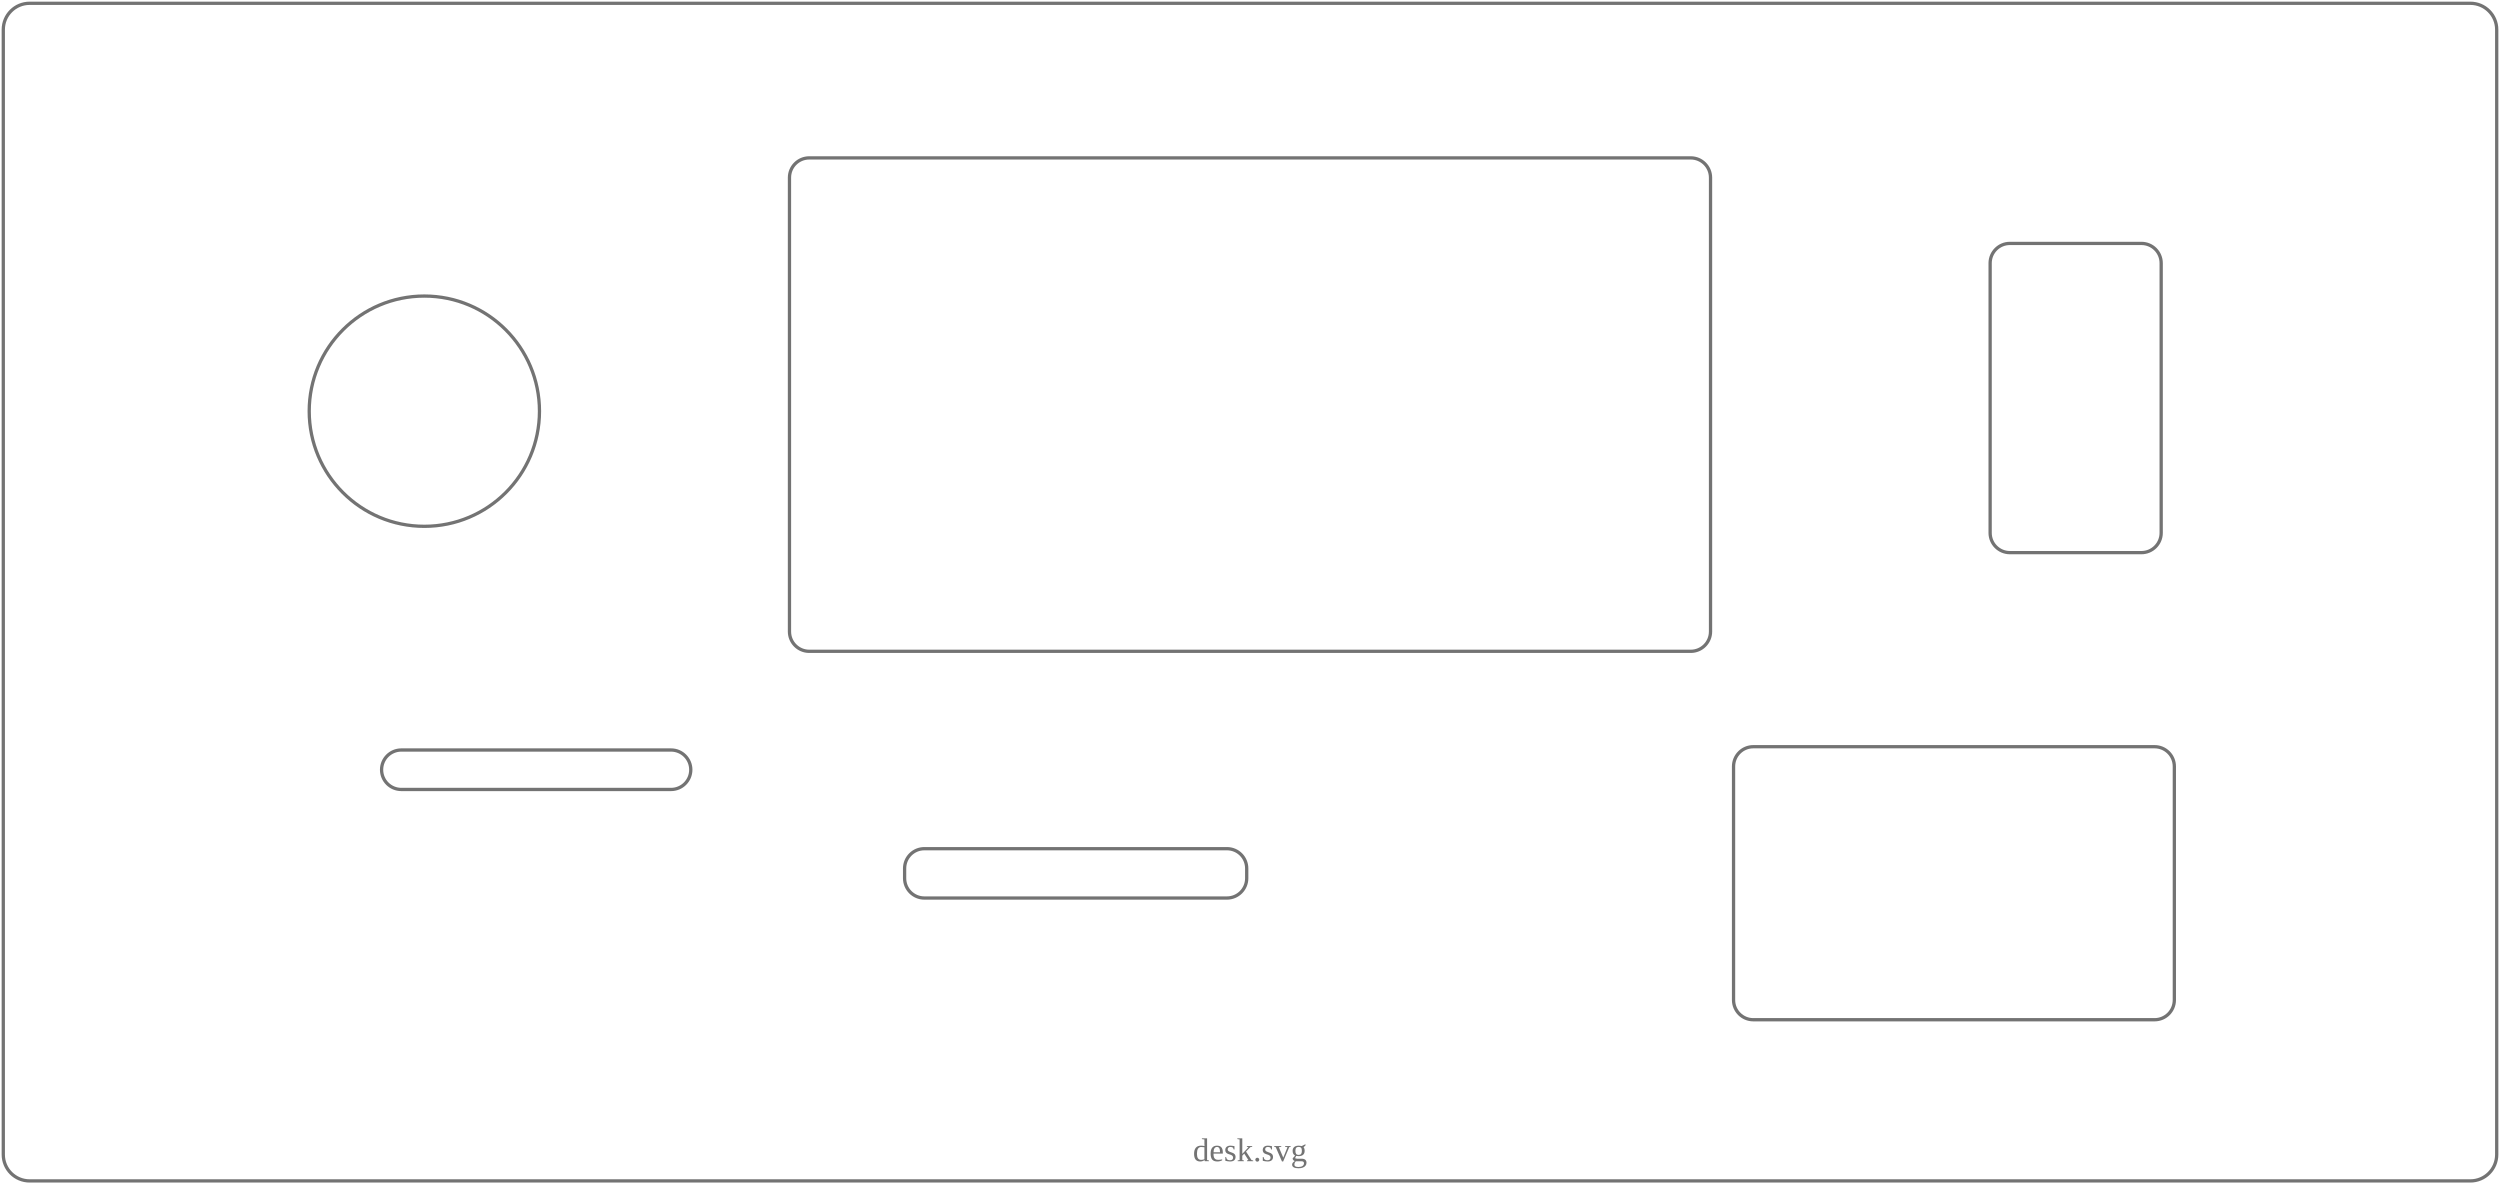
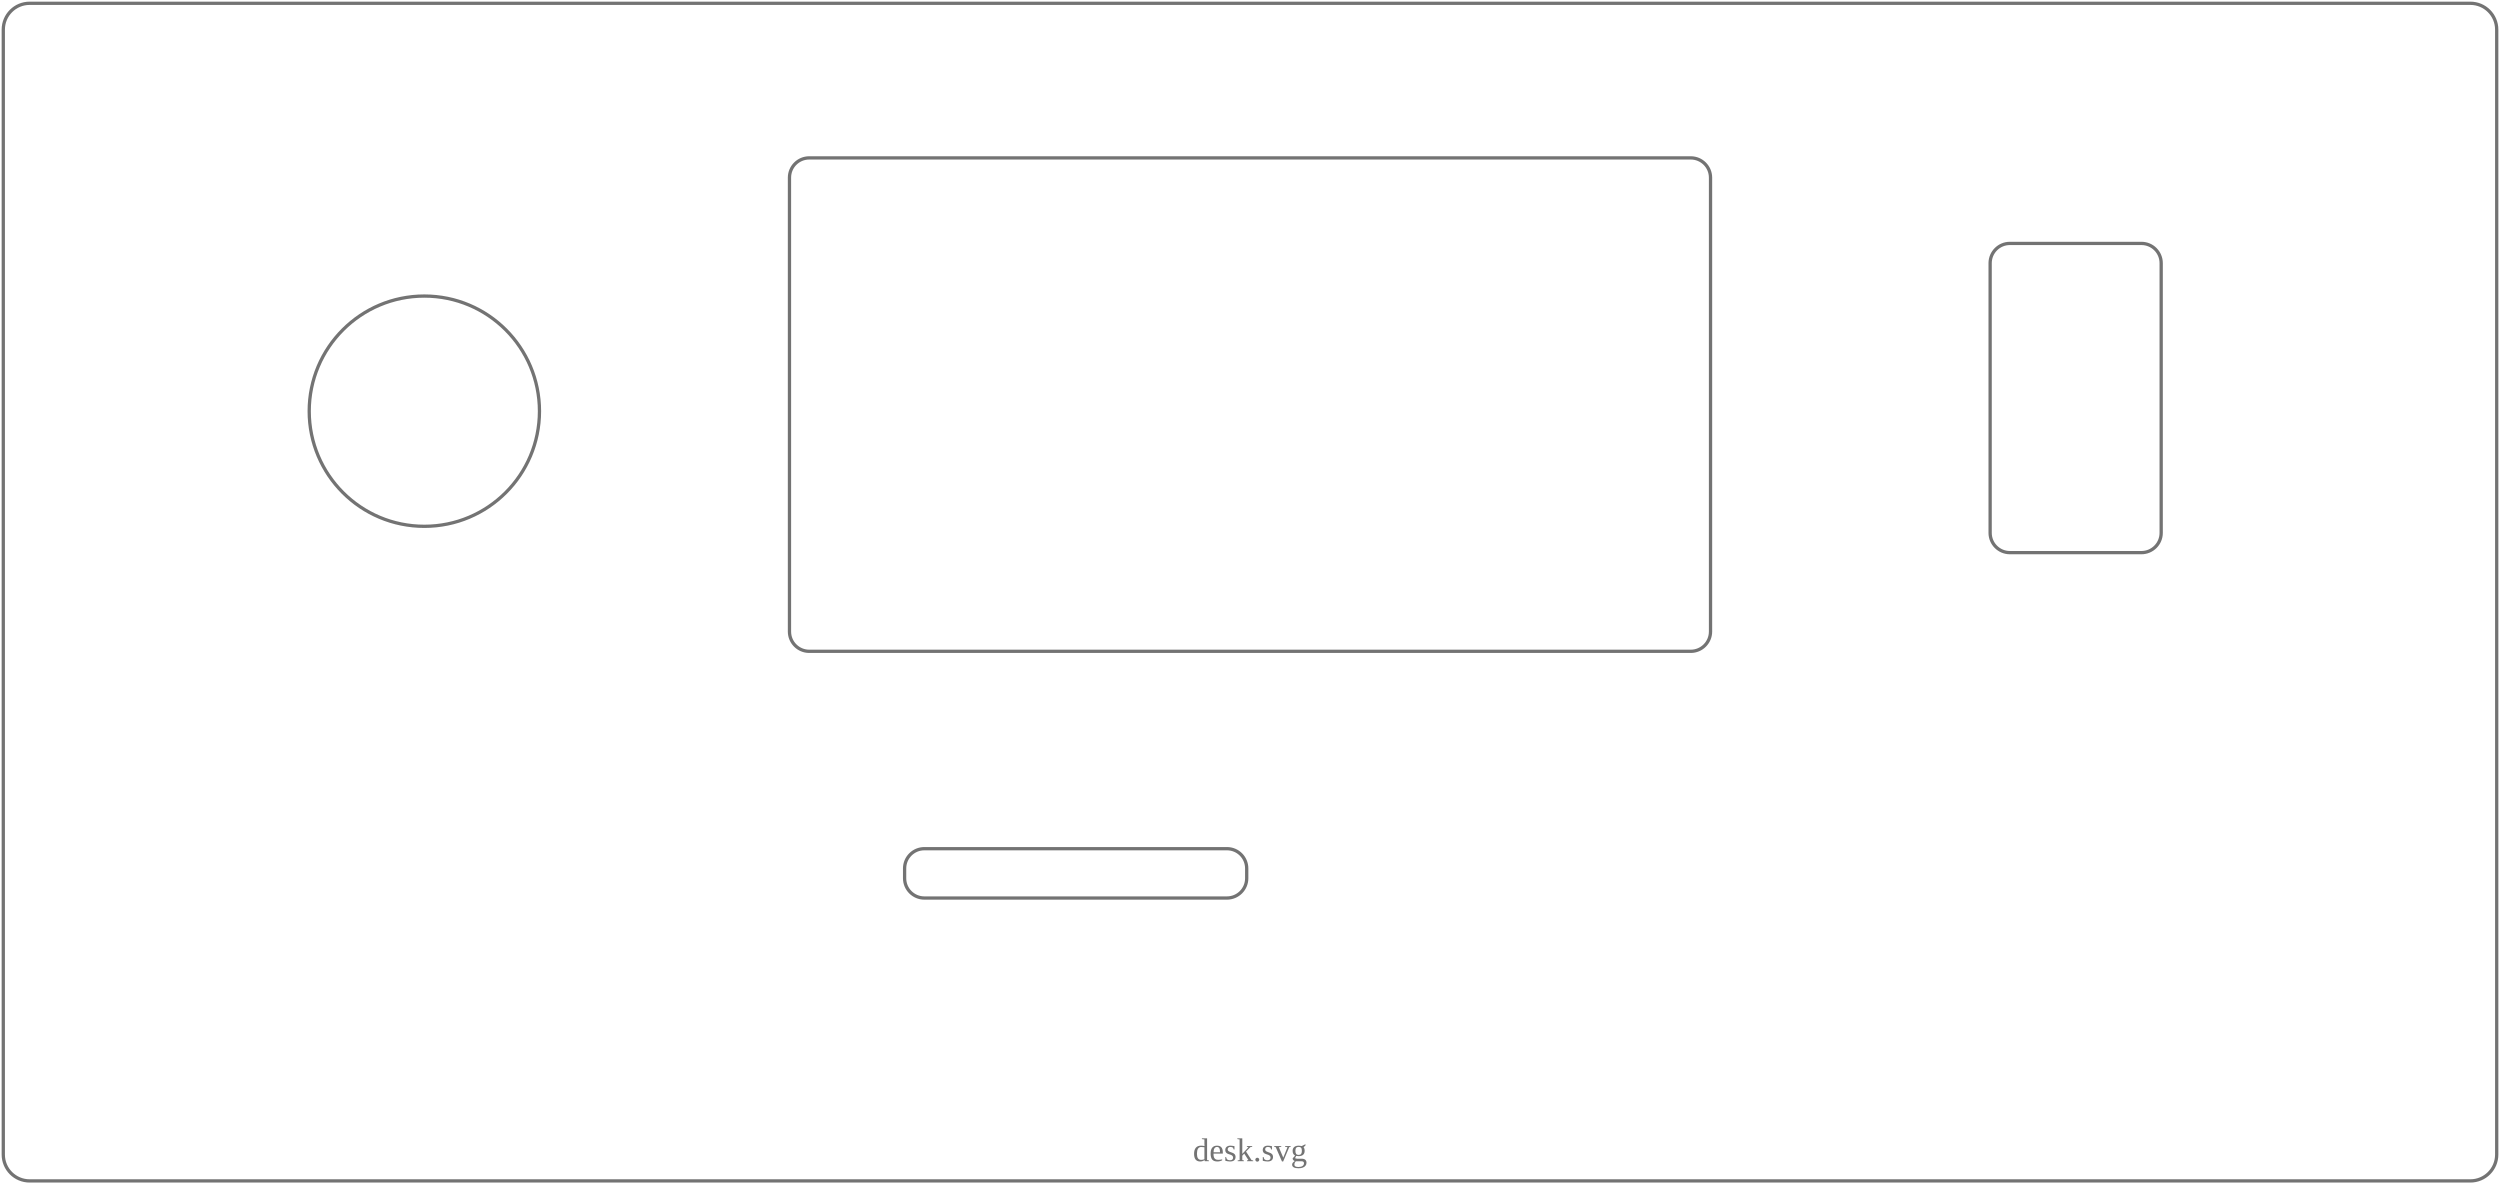
<svg xmlns="http://www.w3.org/2000/svg" viewBox="0 0 760 360" color="#737373" fill="none" stroke="currentColor" data-placeholder="true">
  <rect x="1" y="1" width="758" height="358" rx="8" />
  <rect id="laptop" x="240" y="48" width="280" height="150" rx="6" />
  <rect id="phone" x="605" y="74" width="52" height="94" rx="6" />
-   <rect id="pen" x="116" y="228" width="94" height="12" rx="6" />
  <circle id="mug" cx="129" cy="125" r="35" />
-   <rect id="book" x="527" y="227" width="134" height="83" rx="6" />
  <rect id="brush" x="275" y="258" width="104" height="15" rx="6" />
  <text x="380" y="353" fill="currentColor" stroke="none" font-size="10" text-anchor="middle">desk.svg</text>
</svg>
